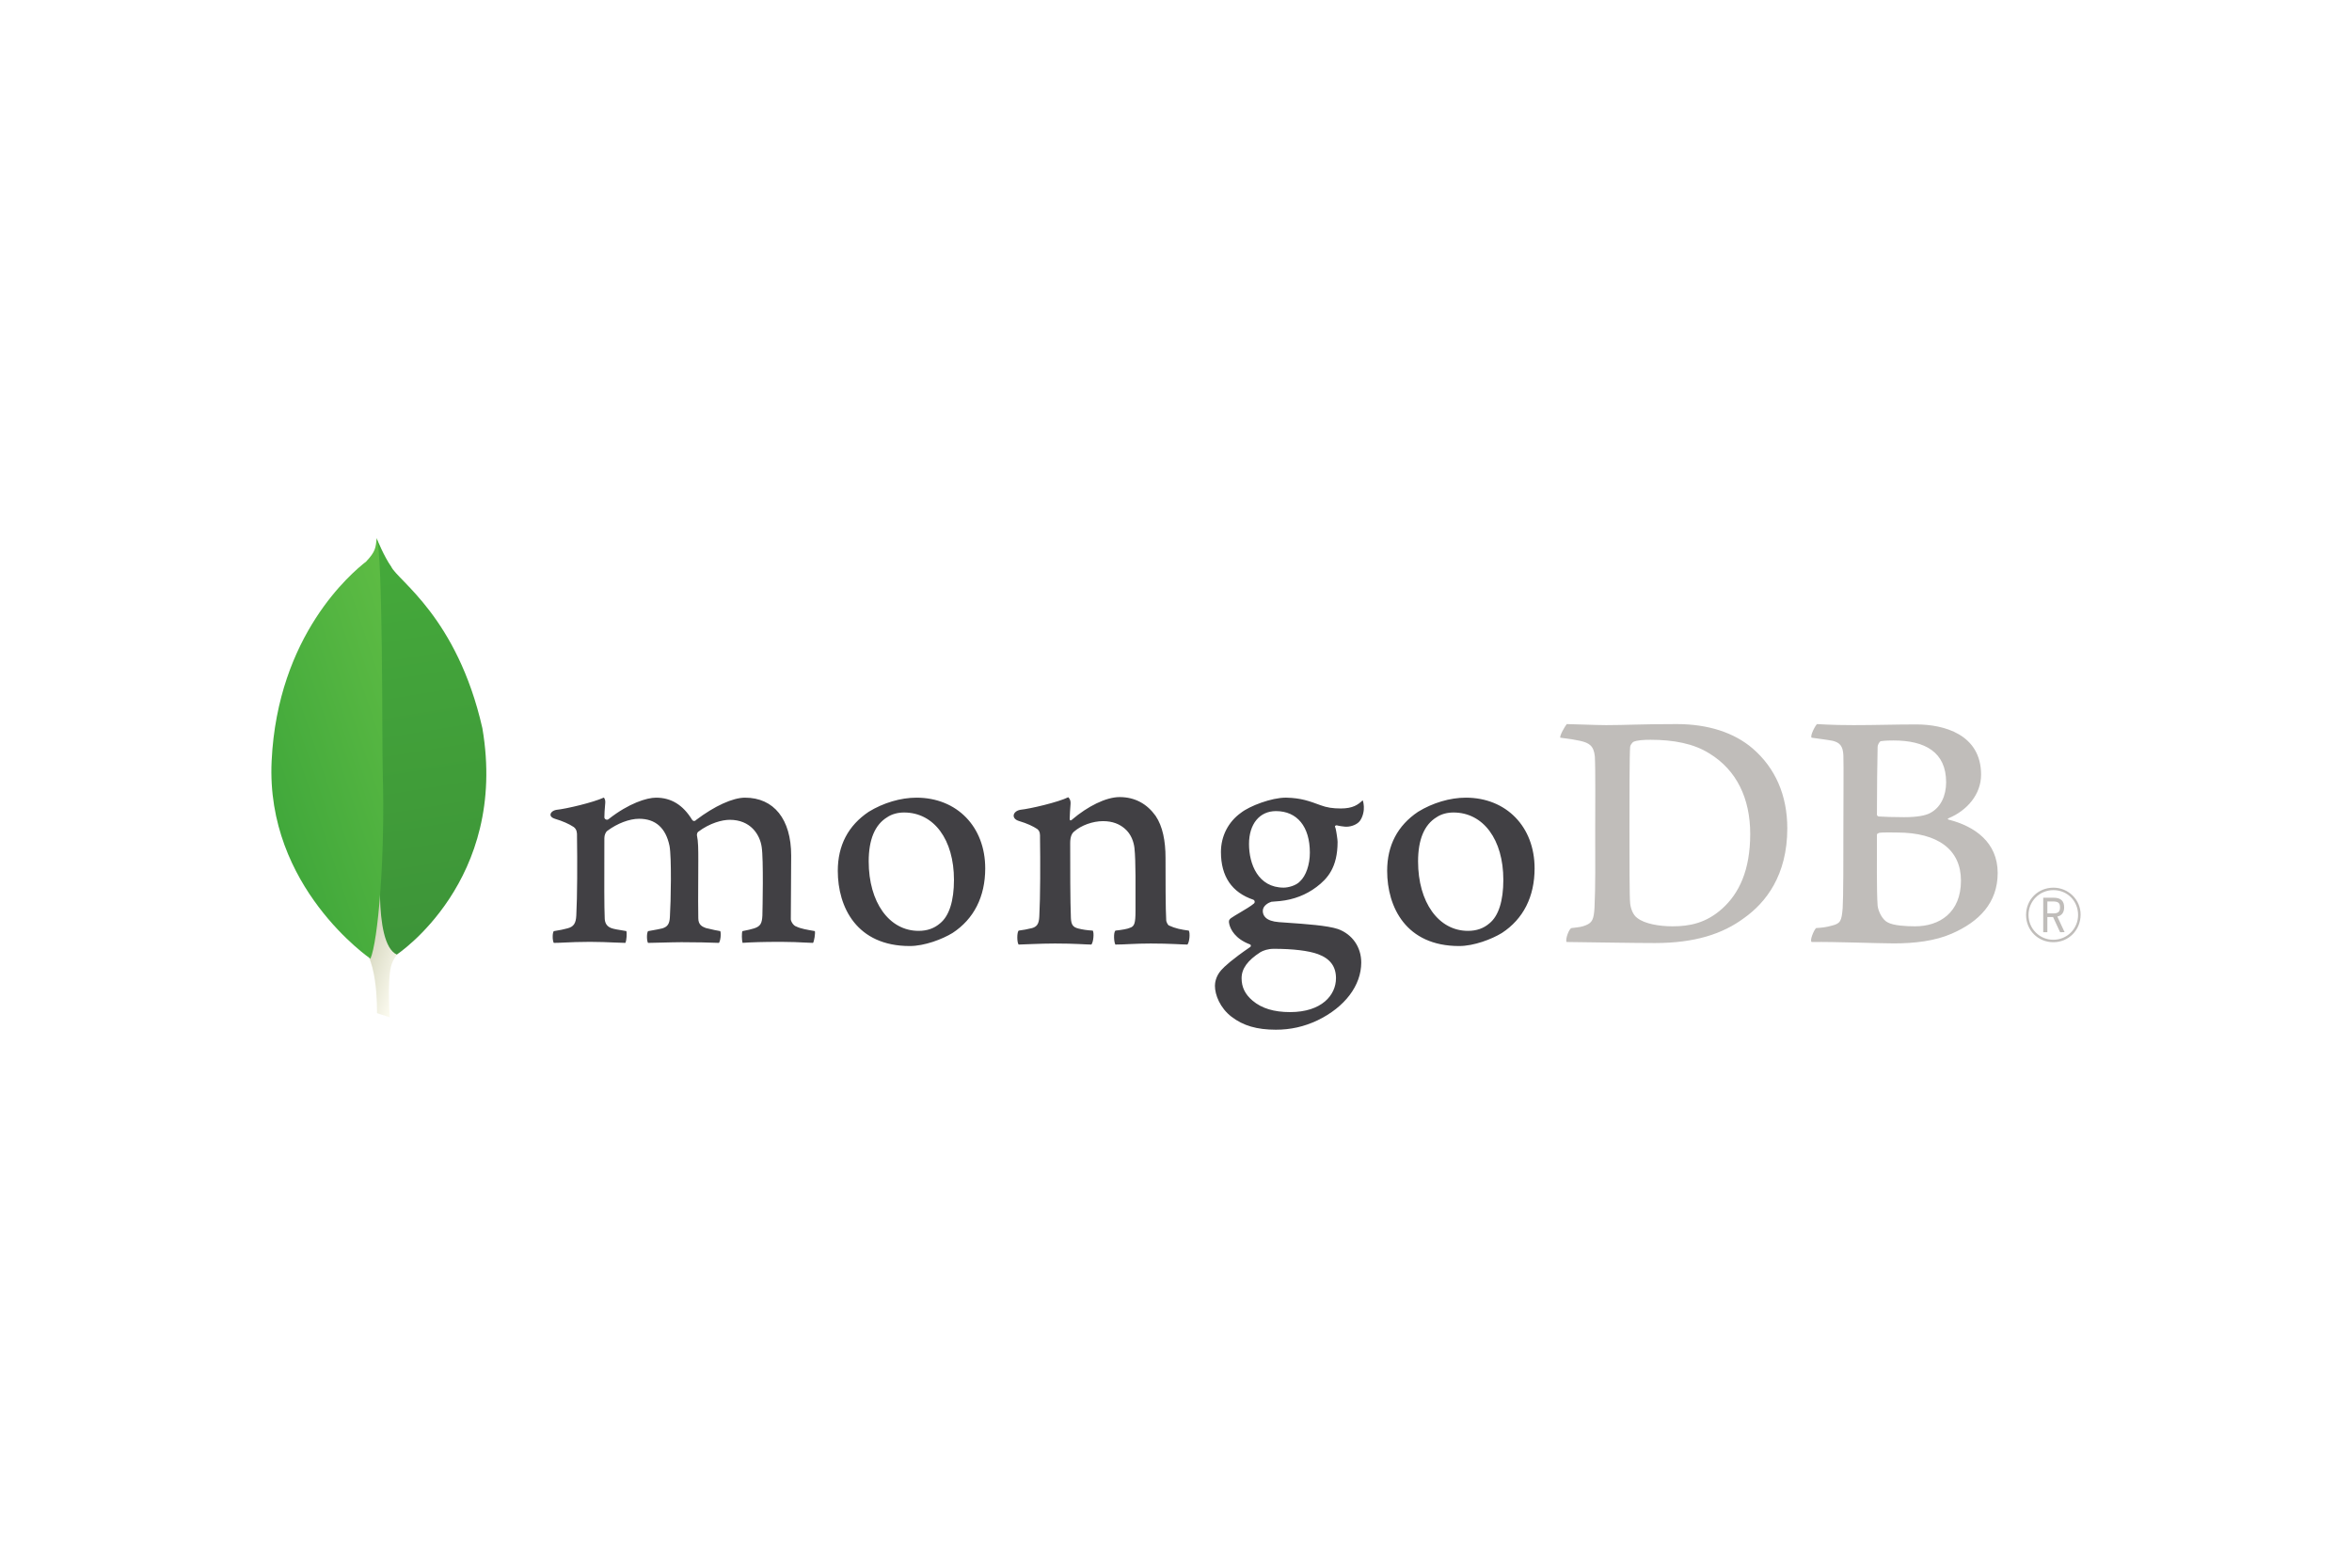
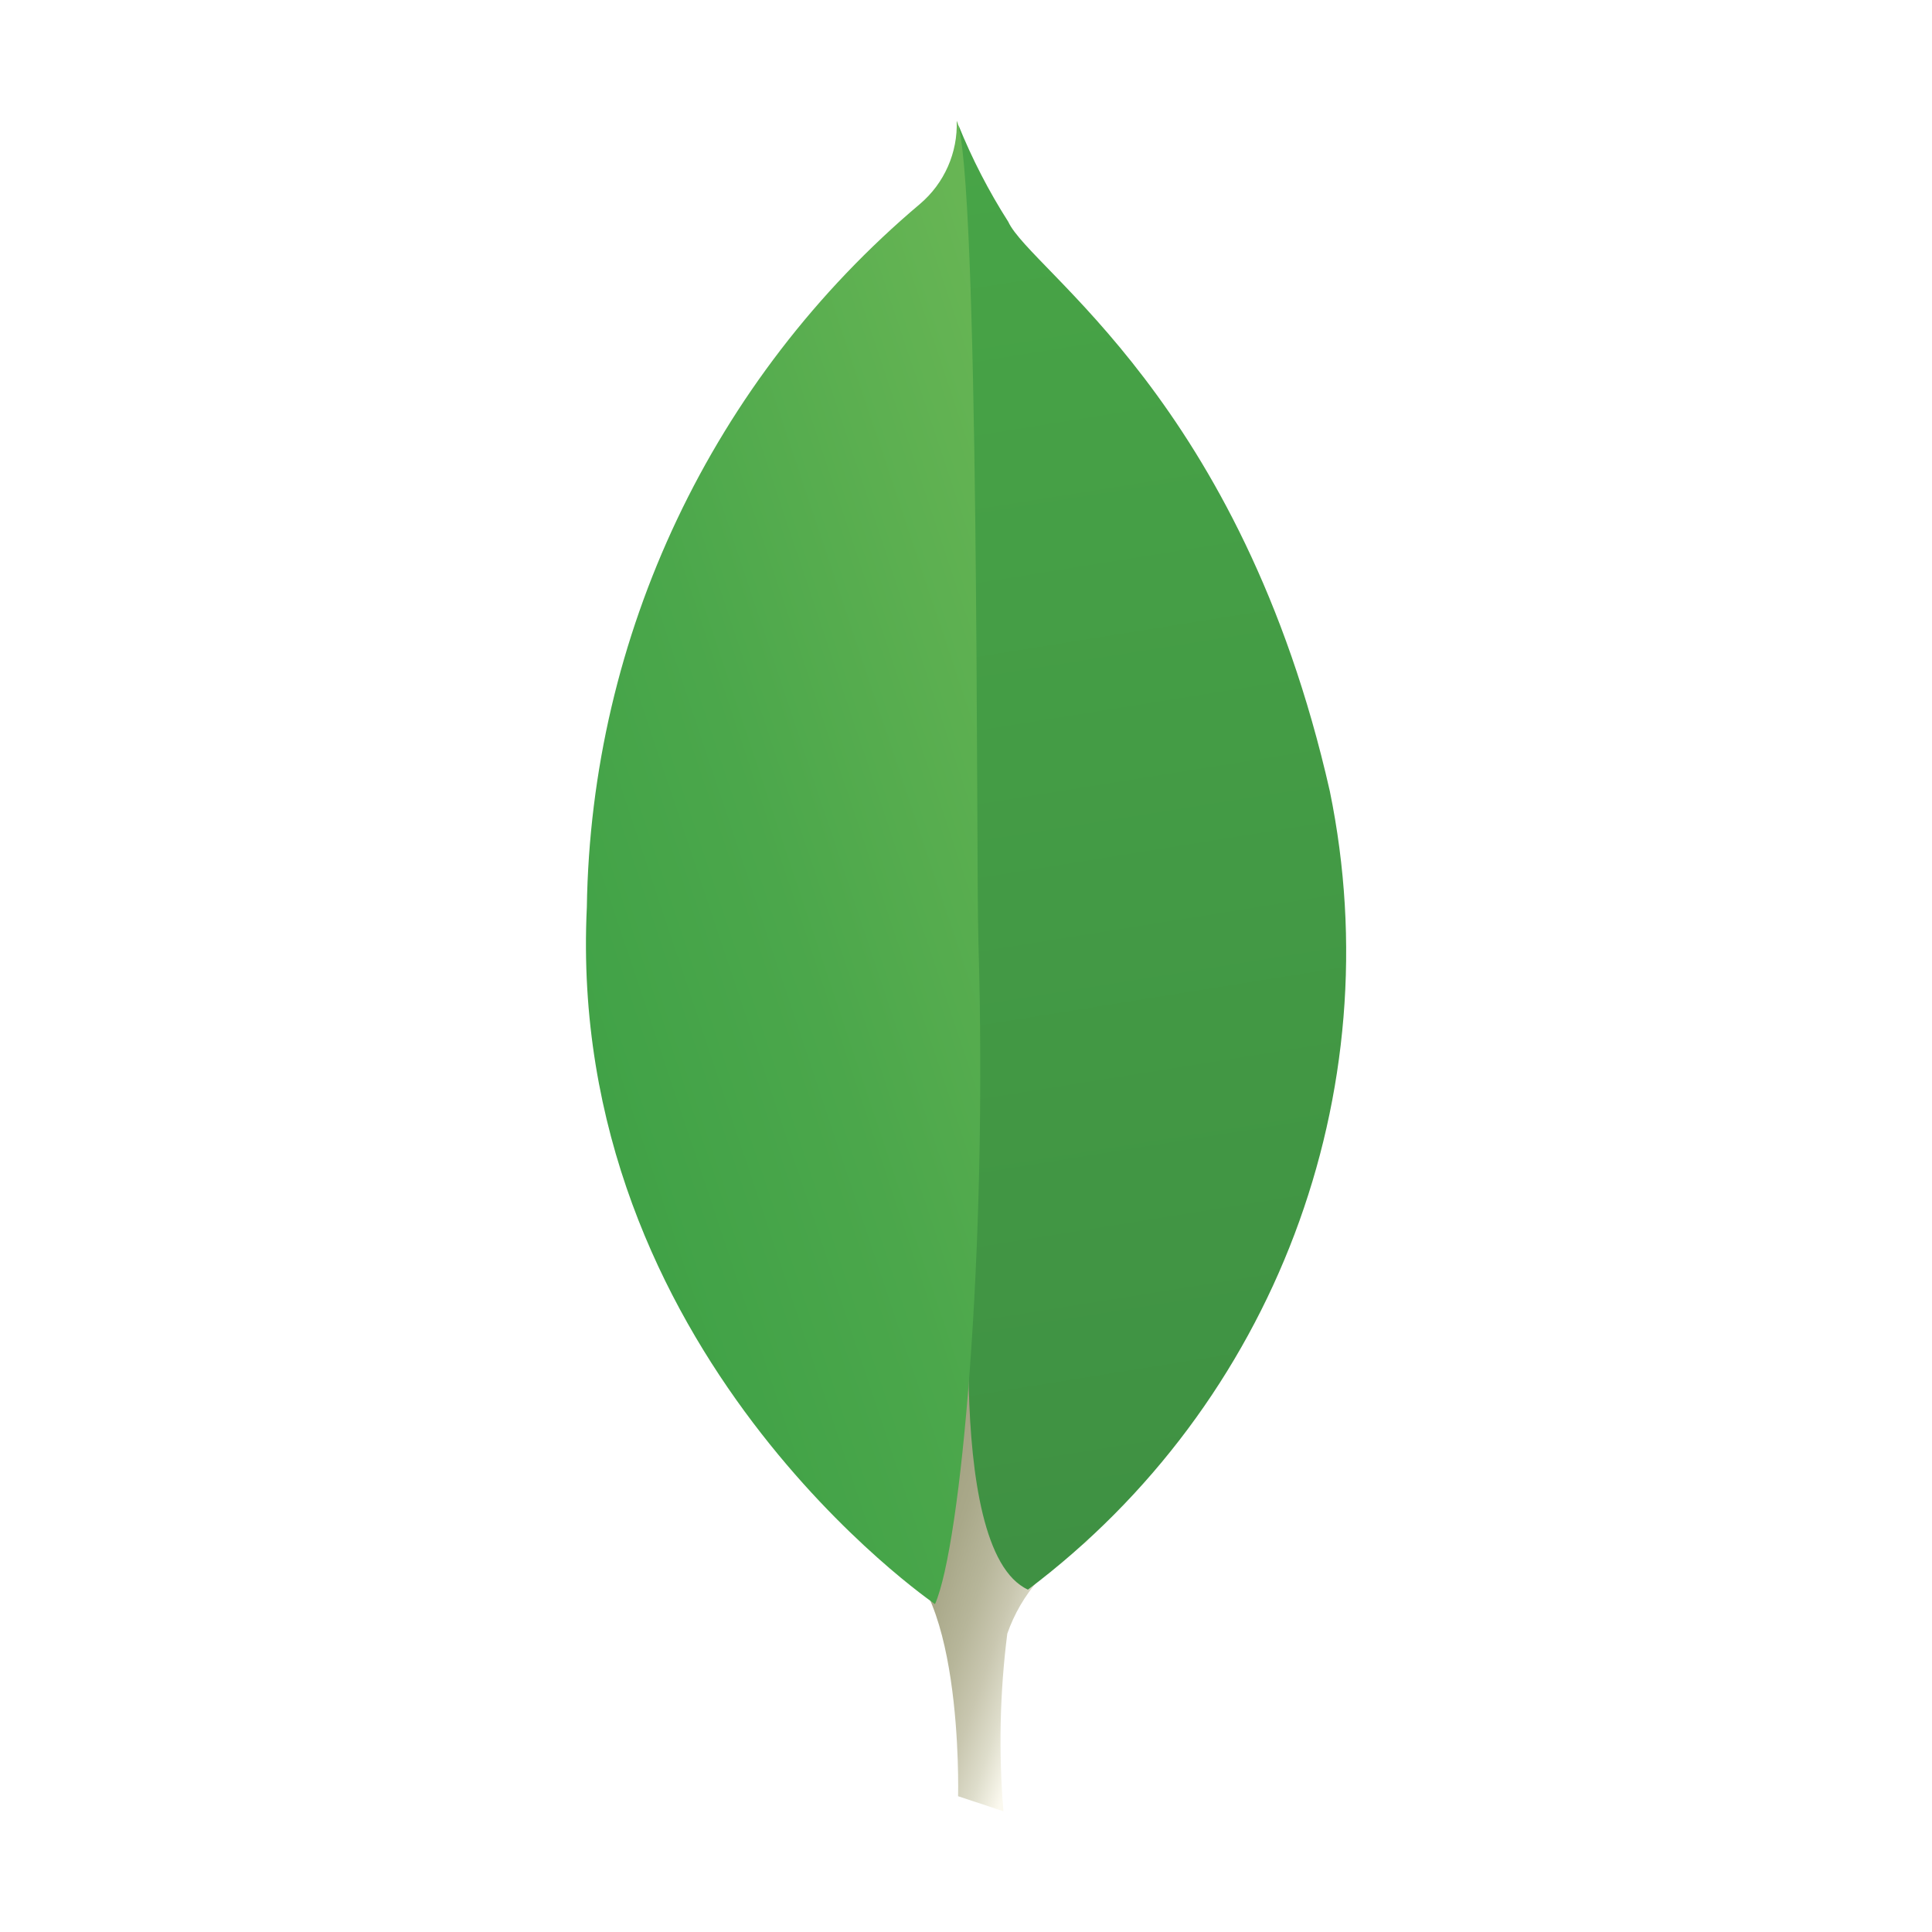
- <svg xmlns="http://www.w3.org/2000/svg" height="800" width="1200" viewBox="-79.021 -35.803 684.85 214.815">
+ <svg xmlns="http://www.w3.org/2000/svg" width="800px" height="800px" viewBox="0 0 32 32">
  <defs>
-     <linearGradient id="b" spreadMethod="pad" gradientTransform="matrix(344.394 -116.194 -104.815 -309.067 77.762 575.995)" gradientUnits="userSpaceOnUse" y2="0" x2="1" y1="0" x1="0">
-       <stop offset="0" stop-color="#929669" />
-       <stop offset=".231" stop-color="#929669" />
-       <stop offset="1" stop-color="#fdfcf1" />
+     <linearGradient id="a" x1="-645.732" y1="839.188" x2="-654.59" y2="839.25" gradientTransform="matrix(-0.977, -0.323, -0.29, 0.877, -375.944, -928.287)" gradientUnits="userSpaceOnUse">
+       <stop offset="0.231" stop-color="#999875" />
+       <stop offset="0.563" stop-color="#9b9977" />
+       <stop offset="0.683" stop-color="#a09f7e" />
+       <stop offset="0.768" stop-color="#a9a889" />
+       <stop offset="0.837" stop-color="#b7b69a" />
+       <stop offset="0.896" stop-color="#c9c7b0" />
+       <stop offset="0.948" stop-color="#deddcb" />
+       <stop offset="0.994" stop-color="#f8f6eb" />
+       <stop offset="1" stop-color="#fbf9ef" />
    </linearGradient>
-     <linearGradient id="d" spreadMethod="pad" gradientTransform="matrix(241.166 -936.211 -1007.33 -161.502 203.932 1135.85)" gradientUnits="userSpaceOnUse" y2="0" x2="1" y1="0" x1="0">
-       <stop offset="0" stop-color="#45aa3a" />
-       <stop offset="1" stop-color="#3d9439" />
+     <linearGradient id="b" x1="-644.287" y1="823.405" x2="-657.028" y2="845.476" gradientTransform="matrix(-0.977, -0.323, -0.29, 0.877, -375.944, -928.287)" gradientUnits="userSpaceOnUse">
+       <stop offset="0" stop-color="#48a547" />
+       <stop offset="1" stop-color="#3f9143" />
    </linearGradient>
-     <linearGradient id="f" spreadMethod="pad" gradientTransform="matrix(422.095 95.9042 131.897 -394.11 -25.083 595.855)" gradientUnits="userSpaceOnUse" y2="0" x2="1" y1="0" x1="0">
-       <stop offset="0" stop-color="#41a83b" />
-       <stop offset="1" stop-color="#5ebc44" />
+     <linearGradient id="c" x1="-643.386" y1="839.485" x2="-652.418" y2="833.417" gradientTransform="matrix(-0.977, -0.323, -0.29, 0.877, -375.944, -928.287)" gradientUnits="userSpaceOnUse">
+       <stop offset="0" stop-color="#41a247" />
+       <stop offset="0.352" stop-color="#4ba74b" />
+       <stop offset="0.956" stop-color="#67b554" />
+       <stop offset="1" stop-color="#69b655" />
    </linearGradient>
-     <clipPath id="a" clipPathUnits="userSpaceOnUse">
-       <path d="M275.945 28.672l-29.961 9.918s3.821 151.64-50.867 162.258c-36.062 41.785 5.551 1784.892 136.559 5.972 0 0-44.84-22.515-53.328-60.75-8.485-38.261-2.403-117.398-2.403-117.398z" />
-     </clipPath>
-     <clipPath id="c" clipPathUnits="userSpaceOnUse">
-       <path d="M292.098 175.105S552.441 346.574 491.449 702.68c-58.738 258.718-197.418 343.77-212.32 376.24-16.406 22.98-32.93 63.71-32.93 63.71l11.074-720.864s-22.906-220.11 34.825-246.661z" />
-     </clipPath>
-     <clipPath id="e" clipPathUnits="userSpaceOnUse">
-       <path d="M230.742 165.523S-13.468 332.121.582 626.066C14.637 920.02 187.121 1064.55 220.715 1090.77c21.719 23.15 22.617 32.07 24.297 54.91 15.222-32.7 12.691-488.422 14.304-541.688 6.258-207.351-11.484-399.328-28.574-438.469z" />
-     </clipPath>
  </defs>
-   <g clip-path="url(#a)" transform="matrix(.125 0 0 -.125 0 143.21)">
-     <path d="M275.945 28.672l-29.961 9.918s3.821 151.64-50.867 162.258c-36.062 41.785 5.551 1784.892 136.559 5.972 0 0-44.84-22.515-53.328-60.75-8.485-38.261-2.403-117.398-2.403-117.398" fill="url(#b)" />
-   </g>
-   <g clip-path="url(#c)" transform="matrix(.125 0 0 -.125 0 143.21)">
-     <path d="M292.098 175.105S552.441 346.574 491.449 702.68c-58.738 258.718-197.418 343.77-212.32 376.24-16.406 22.98-32.93 63.71-32.93 63.71l11.074-720.864s-22.906-220.11 34.825-246.661" fill="url(#d)" />
-   </g>
-   <g clip-path="url(#e)" transform="matrix(.125 0 0 -.125 0 143.21)">
-     <path d="M230.742 165.523S-13.468 332.121.582 626.066C14.637 920.02 187.121 1064.55 220.715 1090.77c21.719 23.15 22.617 32.07 24.297 54.91 15.222-32.7 12.691-488.422 14.304-541.688 6.258-207.351-11.484-399.328-28.574-438.469" fill="url(#f)" />
-   </g>
-   <path d="M397.701 110.66c2.16 1.726 6.477 2.437 10.283 2.437 4.935 0 9.767-.916 14.496-5.178 4.831-4.369 8.123-11.07 8.123-21.731 0-10.256-3.908-18.583-11.927-23.457-4.525-2.843-10.383-3.959-17.067-3.959-1.954 0-3.908.101-5.039.608-.309.203-.926 1.016-.926 1.423-.205 1.827-.205 15.738-.205 23.963 0 8.427 0 20.206.205 21.629.105 1.218.72 3.35 2.057 4.264zM377.18 54.201c1.747 0 8.389.304 11.475.304 5.757 0 9.766-.304 20.561-.304 9.049 0 16.659 2.437 22.108 7.108 6.581 5.687 10.076 13.607 10.076 23.253 0 13.708-6.271 21.628-12.543 26.096-6.273 4.67-14.396 7.31-26.013 7.31-6.17 0-16.762-.202-25.604-.302h-.121c-.41-.814.757-3.98 1.481-4.063 2.39-.27 3.037-.362 4.147-.82 1.867-.767 2.308-1.718 2.515-5.07.307-6.294.205-13.809.205-22.339 0-6.092.102-17.973-.103-21.73-.309-3.147-1.643-3.959-4.318-4.57-1.337-.303-3.187-.608-5.757-.913-.207-.609 1.377-3.351 1.891-3.96m91.446 4.977c-.41.102-.925 1.118-.925 1.625-.1 3.655-.203 13.2-.203 19.8 0 .202.306.507.513.507 1.337.103 4.625.204 7.402.204 3.907 0 6.171-.509 7.403-1.118 3.29-1.624 4.832-5.178 4.832-9.036 0-8.834-6.169-12.186-15.318-12.186-.617 0-2.366 0-3.704.204zm23.34 40.617c0-8.936-6.578-14.013-18.61-14.013-.513 0-4.318-.102-5.243.102-.309.1-.615.304-.615.507 0 6.398-.105 16.653.203 20.713.207 1.727 1.442 4.165 2.983 4.875 1.646.915 5.345 1.118 7.916 1.118 7.095 0 13.366-3.961 13.366-13.302zm-41.908-45.593c.925 0 3.662.304 10.652.304 6.581 0 11.926-.202 18.301-.202 7.917 0 18.815 2.843 18.815 14.622 0 5.787-4.11 10.459-9.457 12.693-.309.101-.309.304 0 .406 7.609 1.928 14.291 6.6 14.291 15.535 0 8.732-5.449 14.216-13.366 17.669-4.833 2.131-10.795 2.842-16.864 2.842-4.626 0-17.024-.507-23.914-.404-.72-.307.66-3.556 1.275-4.063 1.647-.101 2.915-.22 4.664-.728 2.466-.609 2.759-1.404 3.068-5.06.207-3.147.207-14.419.207-22.441 0-10.966.101-18.378 0-22.034-.105-2.843-1.132-3.758-3.086-4.265-1.541-.304-4.111-.61-6.168-.914-.516-.508 1.068-3.554 1.582-3.96" fill="#c0bdba" />
-   <path d="M82.228 117.925c-.172-.273-.353-1.08-.315-2.052.029-.74.175-1.208.314-1.369 1.939-.306 2.857-.513 3.947-.804 1.817-.451 2.502-1.433 2.61-3.758.298-5.476.315-15.745.206-22.967l.001-.213c.009-.775.021-1.834-.952-2.581-1.426-.94-3.204-1.717-5.453-2.391-.861-.255-1.337-.708-1.312-1.237.027-.509.567-1.156 1.69-1.372 2.977-.307 10.783-2.166 13.846-3.579.181.22.468.698.412 1.46-.023.32-.05.654-.079 1.002-.087 1.02-.185 2.177-.185 3.33 0 .34.368.662.759.662a.746.746 0 00.532-.225c5.838-4.57 11.059-6.2 13.747-6.2 4.417 0 7.854 2.108 10.51 6.443.156.23.365.35.6.35a.675.675 0 00.556-.298c5.368-4.067 10.688-6.495 14.244-6.495 8.418 0 13.445 6.294 13.445 16.832 0 3.029-.03 6.867-.057 10.45-.026 3.144-.048 6.091-.048 8.13 0 .495.662 1.866 1.66 2.14 1.23.6 3.01.905 5.254 1.292l.086.014c.172.604-.186 2.954-.528 3.435-.557-.004-1.329-.045-2.29-.093-1.748-.09-4.143-.21-6.932-.21-5.592 0-8.515.11-11.306.29-.21-.698-.284-2.947-.027-3.415 1.627-.305 2.432-.51 3.41-.8 1.78-.586 2.292-1.392 2.396-3.754.041-1.68.364-16.46-.209-19.969-.527-3.636-3.272-7.893-9.274-7.893-2.226 0-5.823.924-9.252 3.522-.213.206-.336.608-.336.871l.006.068c.404 1.894.404 4.103.404 7.446 0 1.905-.012 3.926-.023 5.933-.023 4.075-.045 7.922.023 10.829 0 1.982 1.2 2.454 2.165 2.836.523.116.94.216 1.356.315.809.195 1.644.396 2.882.594.17.39.184 1.557-.048 2.555-.13.551-.279.794-.358.873-3.11-.106-6.301-.2-10.905-.2-1.396 0-3.675.06-5.685.114-1.63.043-3.173.086-4.05.09-.127-.201-.305-.844-.305-1.77 0-.861.158-1.468.32-1.655.433-.08.845-.153 1.237-.223 1.08-.192 2.013-.357 2.908-.577 1.524-.464 2.096-1.31 2.207-3.246.297-4.519.53-17.536-.11-20.796-1.09-5.232-4.072-7.883-8.86-7.883-2.809 0-6.353 1.35-9.25 3.52-.487.357-.854 1.258-.854 2.09 0 1.55-.005 3.396-.011 5.375-.02 6.538-.043 14.675.117 18.197.097 1.082.474 2.37 2.518 2.846.445.124 1.218.254 2.113.401.515.086 1.078.18 1.657.283.208.56.08 2.754-.276 3.437-.893-.005-1.992-.057-3.254-.112-1.926-.085-4.322-.192-7.053-.192-3.213 0-5.45.107-7.248.192-1.205.057-2.25.108-3.293.112M184.23 79.948c-1.871 0-3.619.49-4.919 1.38-3.57 2.169-5.387 6.5-5.387 12.86 0 11.914 5.972 20.233 14.521 20.233 2.523 0 4.579-.725 6.288-2.215 2.627-2.142 4.02-6.514 4.02-12.637 0-11.736-5.837-19.62-14.523-19.62zm1.646 38.891c-15.447 0-20.95-11.318-20.95-21.908 0-7.398 3.028-13.183 9.004-17.192 4.248-2.608 9.319-4.108 13.9-4.108 11.789 0 20.024 8.466 20.024 20.59 0 8.242-3.291 14.748-9.515 18.814-2.985 1.829-8.164 3.804-12.463 3.804m158.32-38.891c-1.873 0-3.622.49-4.92 1.38-3.57 2.169-5.387 6.498-5.387 12.86 0 11.914 5.97 20.233 14.521 20.233 2.523 0 4.579-.725 6.288-2.216 2.626-2.14 4.02-6.512 4.02-12.634 0-11.737-5.837-19.623-14.522-19.623zm1.645 38.891c-15.448 0-20.952-11.317-20.952-21.907 0-7.4 3.031-13.185 9.007-17.194 4.247-2.608 9.318-4.107 13.898-4.107 11.79 0 20.025 8.468 20.025 20.589 0 8.244-3.291 14.75-9.515 18.813-2.985 1.83-8.163 3.806-12.463 3.806m-53.338-39.296c-4.762 0-7.839 3.756-7.839 9.57 0 5.866 2.646 12.716 10.102 12.716 1.28 0 3.602-.568 4.752-1.835 1.732-1.59 2.863-4.875 2.863-8.344 0-7.582-3.693-12.107-9.878-12.107zm-.615 40.107c-1.789 0-3.09.52-3.868.956-3.769 2.414-5.516 4.824-5.516 7.6 0 2.616 1.017 4.695 3.202 6.544 2.647 2.24 6.215 3.33 10.91 3.33 9.233 0 13.373-4.96 13.373-9.875 0-3.42-1.719-5.713-5.254-7.01-2.725-.994-7.276-1.545-12.847-1.545zm.615 23.56c-5.545 0-9.542-1.169-12.955-3.792-3.32-2.56-4.808-6.357-4.808-8.98 0-.754.179-2.704 1.819-4.567.967-1.097 3.205-3.15 8.375-6.701a.425.425 0 00.269-.407.42.42 0 00-.324-.423c-4.261-1.63-5.546-4.304-5.934-5.755a3.124 3.124 0 00-.042-.224c-.123-.569-.237-1.107.533-1.66.597-.425 1.555-.992 2.57-1.59 1.498-.884 3.195-1.885 4.135-2.69a.643.643 0 00.174-.57.645.645 0 00-.345-.483c-6.306-2.117-9.481-6.796-9.481-13.921 0-4.6 2.124-8.758 5.825-11.41 2.536-2.001 8.902-4.409 13.026-4.409l.24.003c4.244.1 6.635.988 9.945 2.212 1.798.665 3.499.935 5.879.935 3.512 0 5.046-1.112 6.362-2.389.075.158.255.66.335 1.816.084 1.179-.238 2.925-1.14 4.172-.72.994-2.383 1.714-3.955 1.714-.157 0-.312-.007-.46-.023-1.618-.158-2.378-.394-2.386-.397l-.396.138c-.125.182-.044.385.059.641.025.062.05.12.058.159.207.822.573 3.222.573 3.894 0 7.472-2.951 10.731-6.141 13.141-3.044 2.295-6.602 3.674-10.612 4.097h-.003c-.082 0-.462.034-1.228.102-.494.045-1.109.1-1.2.1l-.09.012c-.697.197-2.505 1.056-2.505 2.654 0 1.33.82 2.978 4.729 3.272.792.06 1.642.119 2.53.18 5.161.359 11.606.806 14.64 1.834 4.172 1.518 6.769 5.251 6.769 9.741 0 6.706-4.774 13.012-12.768 16.864-3.877 1.824-7.815 2.71-12.072 2.71m-25.363-28.86c-2.261-.305-3.907-.61-5.86-1.524-.309-.203-.721-1.117-.721-1.422-.206-3.148-.206-12.286-.206-18.276 0-4.875-.822-9.14-2.878-12.187-2.467-3.452-5.962-5.482-10.487-5.482-4.009 0-9.357 2.741-13.777 6.499-.103.101-.782.745-.767-.255.015-.999.17-3.032.262-4.311.094-1.28-.673-1.883-.673-1.883-2.879 1.422-10.987 3.347-13.98 3.656-2.189.421-2.74 2.522-.41 3.248 0 .004.022.008.035.012 2.438.733 4.081 1.516 5.307 2.324.926.711.823 1.727.823 2.54.102 6.802.102 17.262-.207 22.947-.102 2.235-.72 3.046-2.365 3.453l.15-.05a32.183 32.183 0 01-3.803.71c-.515.507-.515 3.452-.002 4.062 1.03 0 6.274-.306 10.592-.306 5.962 0 9.047.306 10.59.306.616-.712.822-3.454.411-4.062-1.749-.101-2.983-.305-4.216-.61-1.645-.406-2.057-1.218-2.158-3.046-.206-4.772-.206-14.925-.206-21.831 0-1.93.514-2.843 1.131-3.351 2.055-1.828 5.449-3.045 8.431-3.045 2.878 0 4.832.913 6.272 2.13 1.953 1.626 2.672 3.961 2.878 5.688.412 3.86.308 11.575.308 18.277 0 3.656-.308 4.57-1.644 4.976-.617.305-2.262.609-4.216.812-.616.608-.411 3.452 0 4.062 2.674 0 5.759-.306 10.281-.306 5.656 0 9.254.306 10.694.306.616-.712.821-3.352.411-4.062" fill="#414044" />
-   <path d="M517.126 109.339h1.74c1.407 0 1.942-.49 1.942-1.762 0-1.293-.514-1.719-2.098-1.719h-1.584zm3.704 5.466l-2.052-4.418h-1.652v4.418h-1.205v-10.04h2.97c2.207 0 3.122.983 3.122 2.812 0 1.47-.693 2.408-1.985 2.677l2.118 4.55zm-1.94-12.247c-4.04 0-7.251 3.19-7.251 7.25a7.193 7.193 0 007.227 7.205 7.19 7.19 0 007.207-7.206c0-4.081-3.123-7.249-7.183-7.249zm-.024 15.17c-4.46 0-7.94-3.481-7.94-7.942 0-4.485 3.48-7.942 7.964-7.942 4.373 0 7.918 3.502 7.918 7.829 0 4.528-3.479 8.054-7.942 8.054" fill="#c0bdba" />
+   <path d="M16.62,30l-.751-.249s.1-3.8-1.275-4.067c-.9-1.048.133-44.741,3.423-.149a2.712,2.712,0,0,0-1.333,1.523A14.1,14.1,0,0,0,16.62,30Z" style="fill:url(#a)" />
+   <path d="M17.026,26.329a13.223,13.223,0,0,0,5-13.225C20.556,6.619,17.075,4.487,16.7,3.673a9.792,9.792,0,0,1-.825-1.6l.277,18.069S15.578,25.664,17.026,26.329Z" style="fill:url(#b)" />
+   <path d="M15.487,26.569S9.366,22.4,9.72,15.025A15.54,15.54,0,0,1,15.239,3.377,1.725,1.725,0,0,0,15.846,2c.381.82.319,12.243.359,13.579C16.36,20.776,15.916,25.588,15.487,26.569Z" style="fill:url(#c)" />
</svg>
